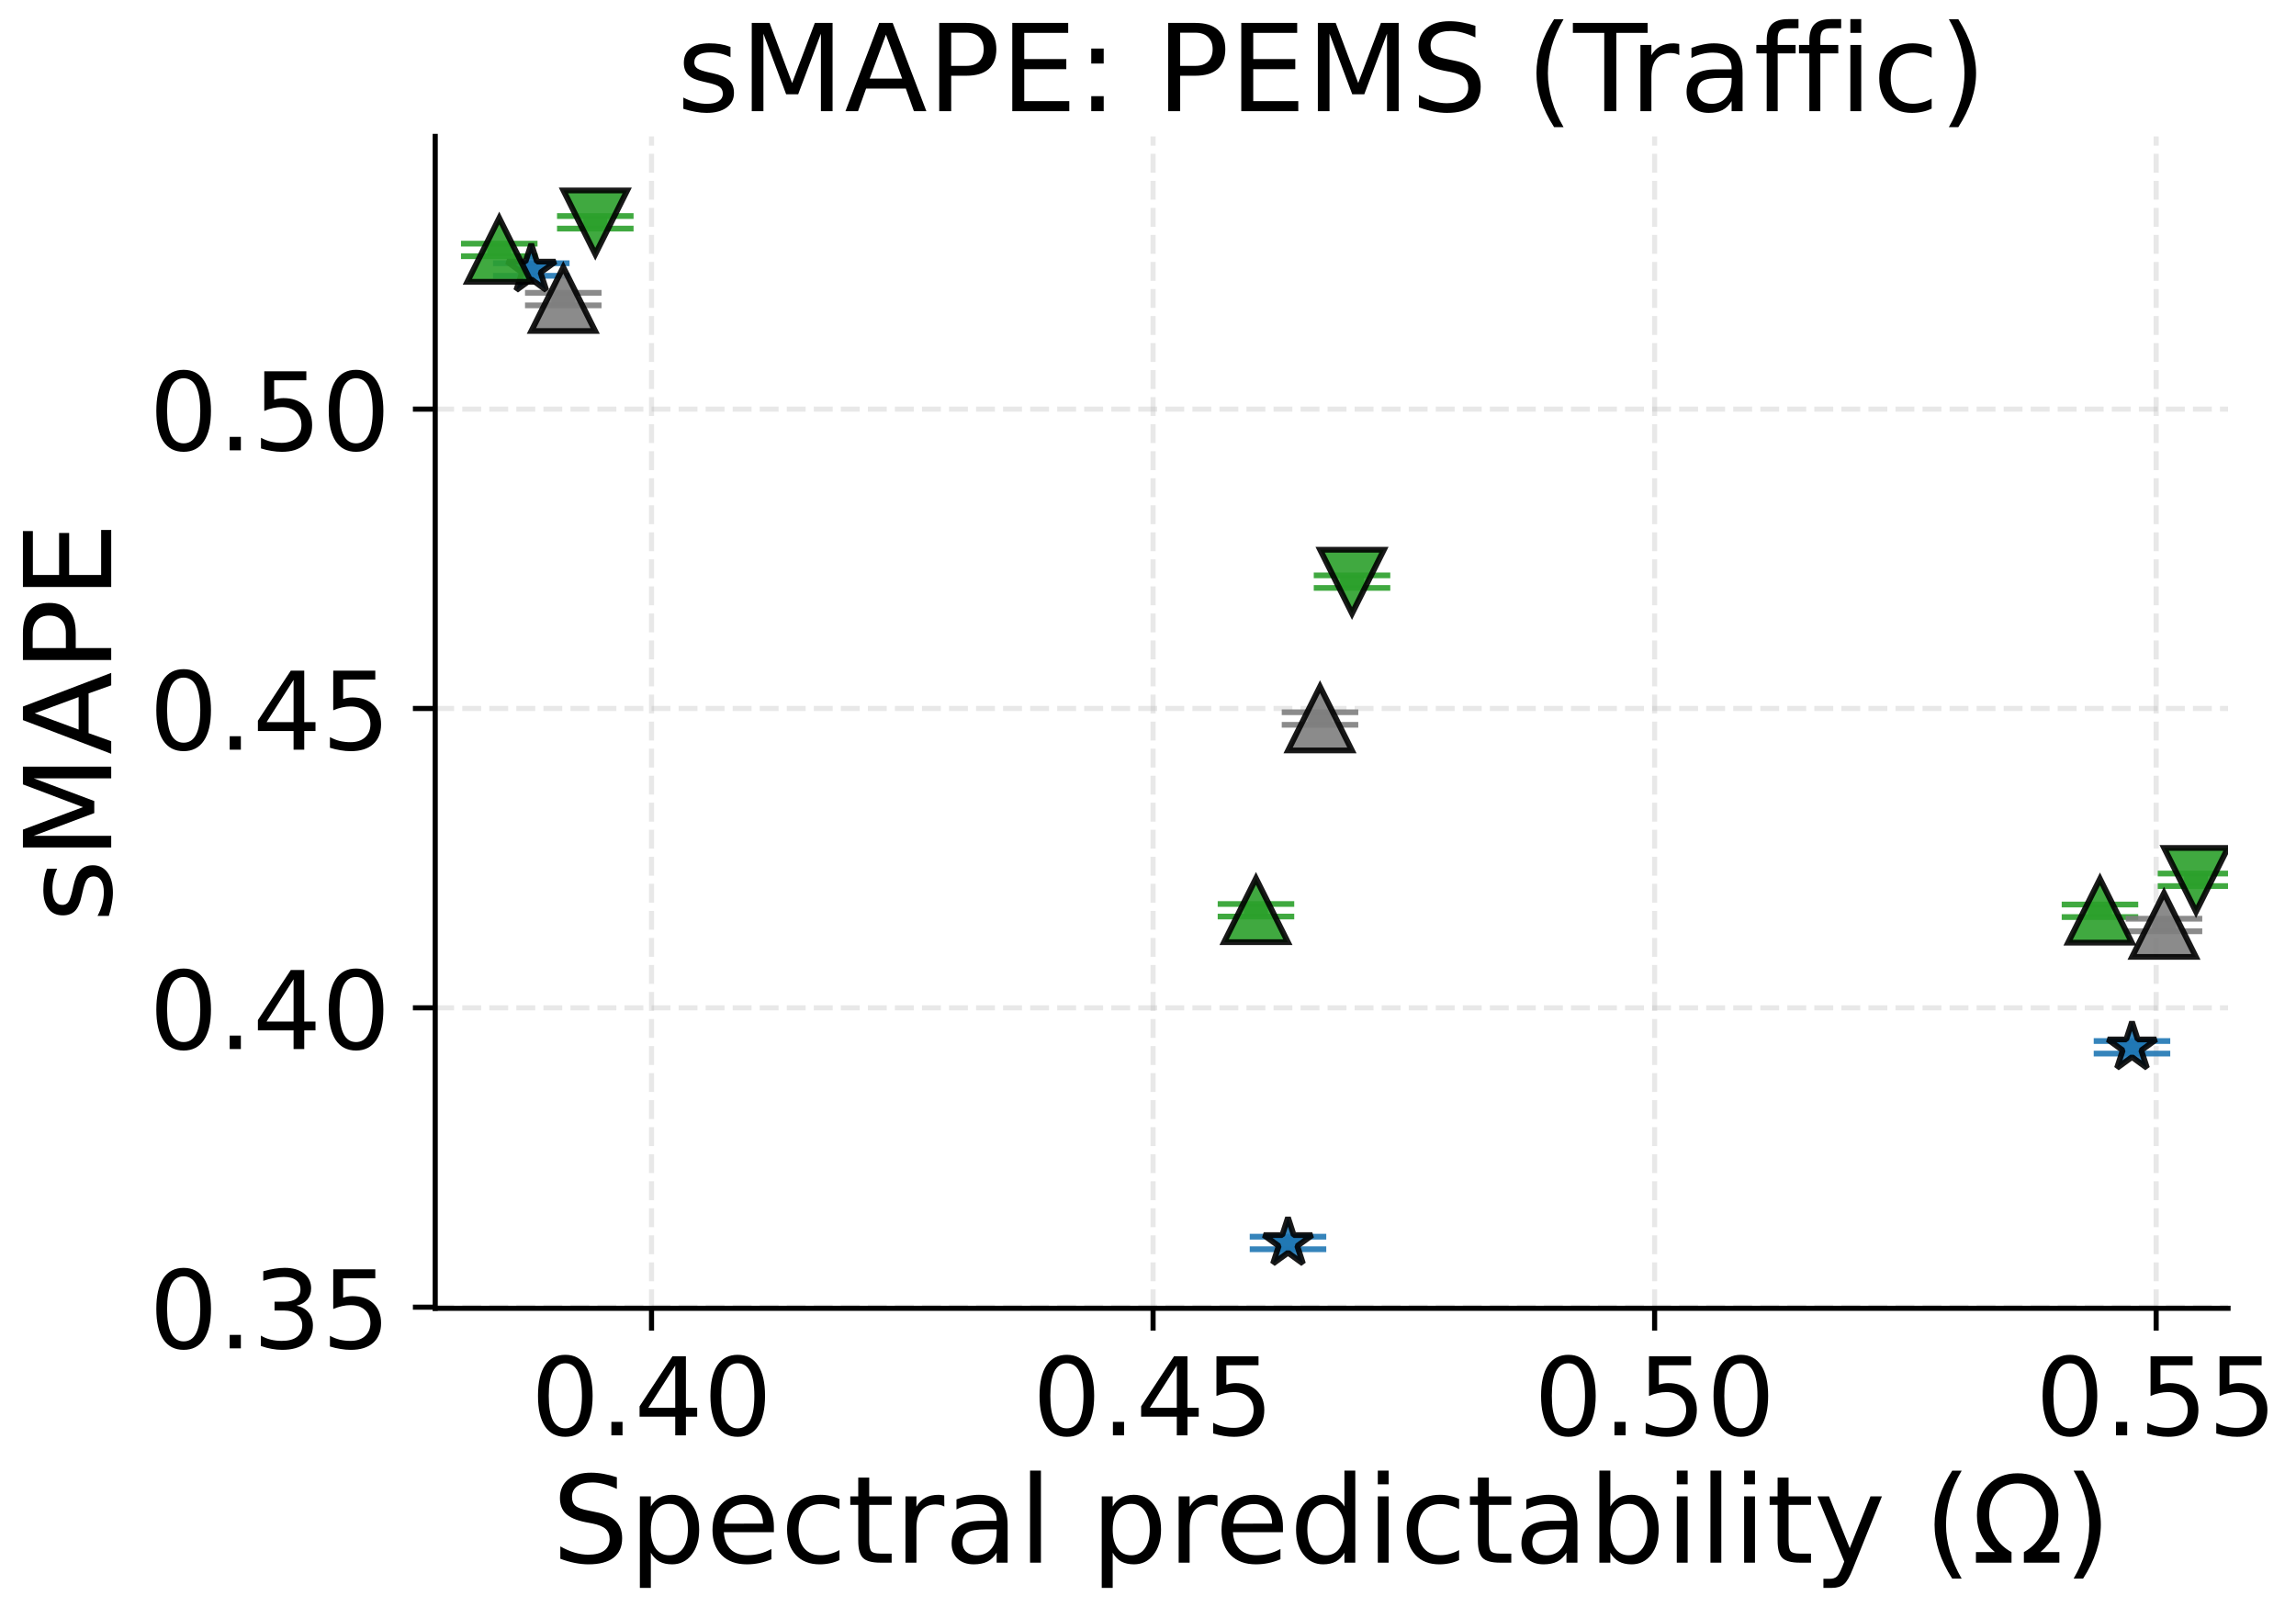
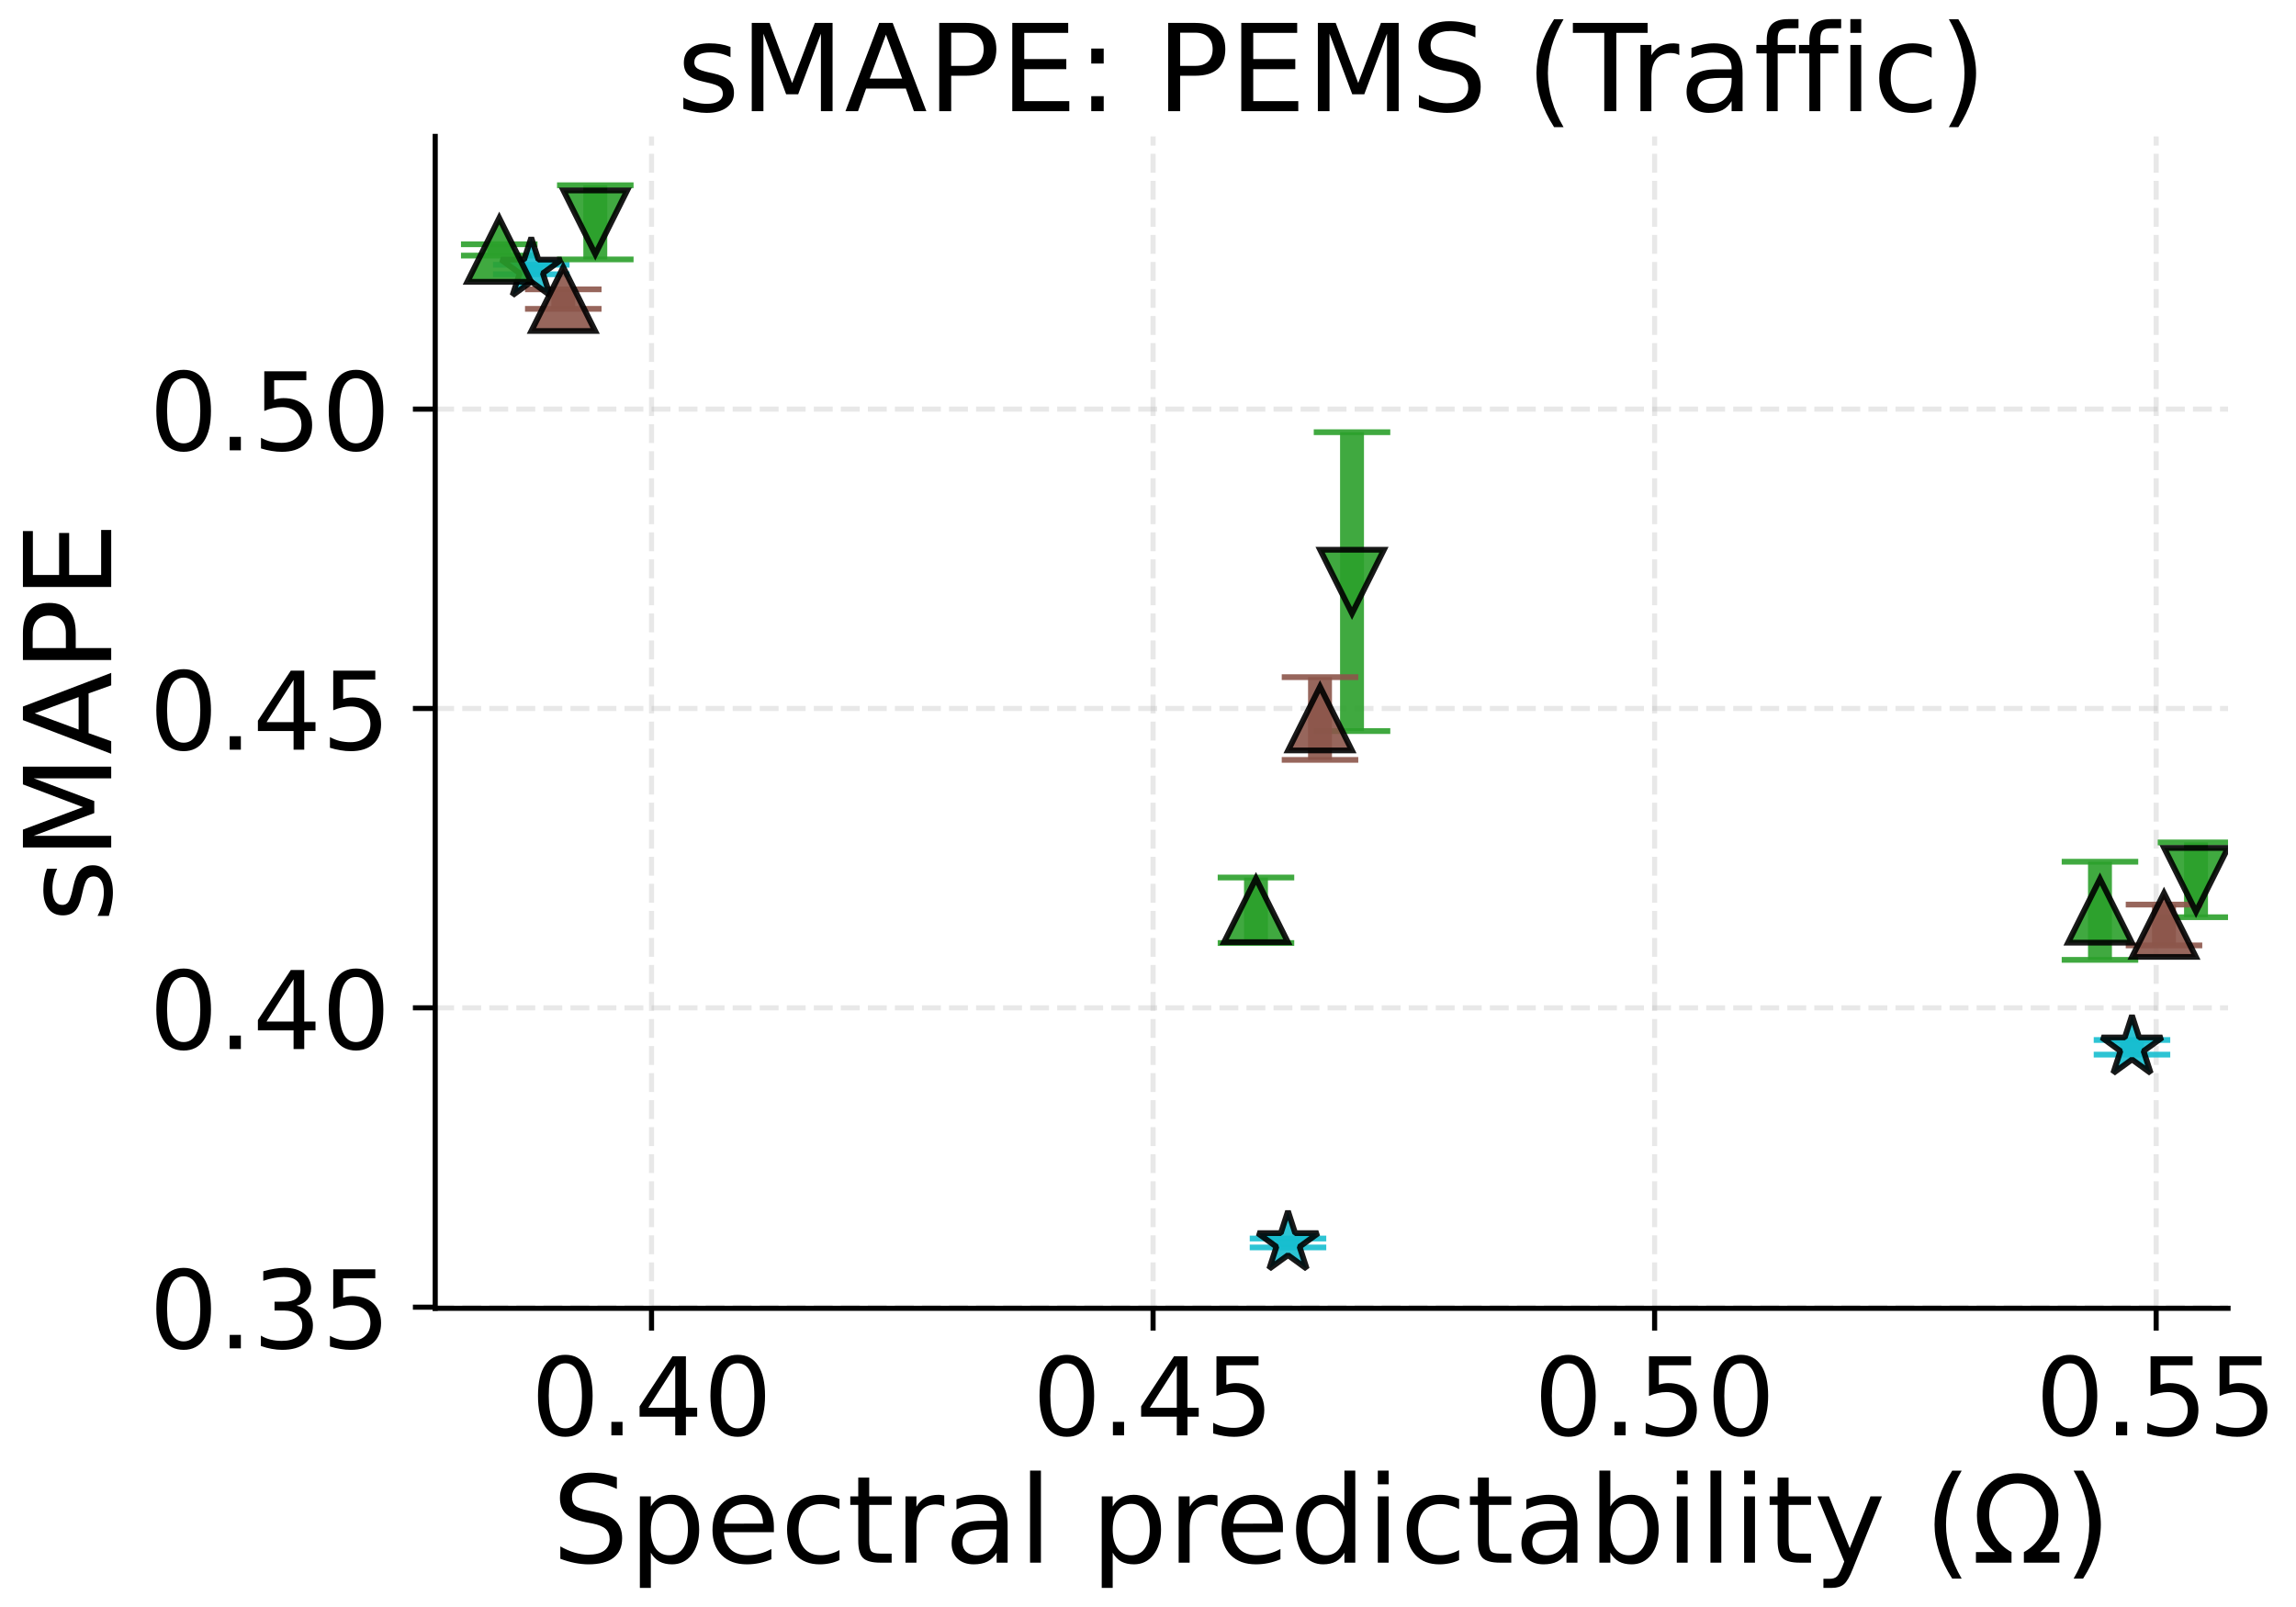
<svg xmlns="http://www.w3.org/2000/svg" xmlns:xlink="http://www.w3.org/1999/xlink" width="360pt" height="252pt" viewBox="0 0 360 252" version="1.1">
  <defs>
    <style type="text/css">*{stroke-linejoin: round; stroke-linecap: butt}</style>
  </defs>
  <g id="figure_1">
    <g id="patch_1">
      <path d="M 0 252  L 360 252  L 360 0  L 0 0  z " style="fill: #ffffff" />
    </g>
    <g id="axes_1">
      <g id="patch_2">
        <path d="M 68.24 205.159  L 349.343 205.159  L 349.343 21.389  L 68.24 21.389  z " style="fill: #ffffff" />
      </g>
      <g id="matplotlib.axis_1">
        <g id="xtick_1">
          <g id="line2d_1">
-             <path d="M 102.157 205.159  L 102.157 21.389  " clip-path="url(#pa796b1d4f2)" style="fill: none; stroke-dasharray: 2.96,1.28; stroke-dashoffset: 0; stroke: #b0b0b0; stroke-opacity: 0.3; stroke-width: 0.8" />
+             <path d="M 102.157 205.159  L 102.157 21.389  " clip-path="url(#pcc3e249b37)" style="fill: none; stroke-dasharray: 2.96,1.28; stroke-dashoffset: 0; stroke: #b0b0b0; stroke-opacity: 0.3; stroke-width: 0.8" />
          </g>
          <g id="line2d_2">
            <defs>
-               <path id="m2d73b5e1cd" d="M 0 0  L 0 3.5  " style="stroke: #000000; stroke-width: 0.8" />
+               <path id="ma556641c9a" d="M 0 0  L 0 3.5  " style="stroke: #000000; stroke-width: 0.8" />
            </defs>
            <g>
-               <use xlink:href="#m2d73b5e1cd" x="102.157" y="205.159" style="stroke: #000000; stroke-width: 0.8" />
+               <use xlink:href="#ma556641c9a" x="102.157" y="205.159" style="stroke: #000000; stroke-width: 0.8" />
            </g>
          </g>
          <g id="text_1">
            <text style="font: 17px 'DejaVu Sans', 'Bitstream Vera Sans', 'Computer Modern Sans Serif', 'Lucida Grande', 'Verdana', 'Geneva', 'Lucid', 'Arial', 'Helvetica', 'Avant Garde', sans-serif; text-anchor: middle" x="102.157" y="225.076" transform="rotate(-0 102.1569 225.0759)">0.40</text>
          </g>
        </g>
        <g id="xtick_2">
          <g id="line2d_3">
-             <path d="M 180.796 205.159  L 180.796 21.389  " clip-path="url(#pa796b1d4f2)" style="fill: none; stroke-dasharray: 2.96,1.28; stroke-dashoffset: 0; stroke: #b0b0b0; stroke-opacity: 0.3; stroke-width: 0.8" />
+             <path d="M 180.796 205.159  L 180.796 21.389  " clip-path="url(#pcc3e249b37)" style="fill: none; stroke-dasharray: 2.96,1.28; stroke-dashoffset: 0; stroke: #b0b0b0; stroke-opacity: 0.3; stroke-width: 0.8" />
          </g>
          <g id="line2d_4">
            <g>
-               <use xlink:href="#m2d73b5e1cd" x="180.796" y="205.159" style="stroke: #000000; stroke-width: 0.8" />
+               <use xlink:href="#ma556641c9a" x="180.796" y="205.159" style="stroke: #000000; stroke-width: 0.8" />
            </g>
          </g>
          <g id="text_2">
            <text style="font: 17px 'DejaVu Sans', 'Bitstream Vera Sans', 'Computer Modern Sans Serif', 'Lucida Grande', 'Verdana', 'Geneva', 'Lucid', 'Arial', 'Helvetica', 'Avant Garde', sans-serif; text-anchor: middle" x="180.796" y="225.076" transform="rotate(-0 180.796 225.0759)">0.45</text>
          </g>
        </g>
        <g id="xtick_3">
          <g id="line2d_5">
-             <path d="M 259.435 205.159  L 259.435 21.389  " clip-path="url(#pa796b1d4f2)" style="fill: none; stroke-dasharray: 2.96,1.28; stroke-dashoffset: 0; stroke: #b0b0b0; stroke-opacity: 0.3; stroke-width: 0.8" />
+             <path d="M 259.435 205.159  L 259.435 21.389  " clip-path="url(#pcc3e249b37)" style="fill: none; stroke-dasharray: 2.96,1.28; stroke-dashoffset: 0; stroke: #b0b0b0; stroke-opacity: 0.3; stroke-width: 0.8" />
          </g>
          <g id="line2d_6">
            <g>
-               <use xlink:href="#m2d73b5e1cd" x="259.435" y="205.159" style="stroke: #000000; stroke-width: 0.8" />
+               <use xlink:href="#ma556641c9a" x="259.435" y="205.159" style="stroke: #000000; stroke-width: 0.8" />
            </g>
          </g>
          <g id="text_3">
            <text style="font: 17px 'DejaVu Sans', 'Bitstream Vera Sans', 'Computer Modern Sans Serif', 'Lucida Grande', 'Verdana', 'Geneva', 'Lucid', 'Arial', 'Helvetica', 'Avant Garde', sans-serif; text-anchor: middle" x="259.435" y="225.076" transform="rotate(-0 259.435 225.0759)">0.50</text>
          </g>
        </g>
        <g id="xtick_4">
          <g id="line2d_7">
-             <path d="M 338.074 205.159  L 338.074 21.389  " clip-path="url(#pa796b1d4f2)" style="fill: none; stroke-dasharray: 2.96,1.28; stroke-dashoffset: 0; stroke: #b0b0b0; stroke-opacity: 0.3; stroke-width: 0.8" />
+             <path d="M 338.074 205.159  L 338.074 21.389  " clip-path="url(#pcc3e249b37)" style="fill: none; stroke-dasharray: 2.96,1.28; stroke-dashoffset: 0; stroke: #b0b0b0; stroke-opacity: 0.3; stroke-width: 0.8" />
          </g>
          <g id="line2d_8">
            <g>
-               <use xlink:href="#m2d73b5e1cd" x="338.074" y="205.159" style="stroke: #000000; stroke-width: 0.8" />
+               <use xlink:href="#ma556641c9a" x="338.074" y="205.159" style="stroke: #000000; stroke-width: 0.8" />
            </g>
          </g>
          <g id="text_4">
            <text style="font: 17px 'DejaVu Sans', 'Bitstream Vera Sans', 'Computer Modern Sans Serif', 'Lucida Grande', 'Verdana', 'Geneva', 'Lucid', 'Arial', 'Helvetica', 'Avant Garde', sans-serif; text-anchor: middle" x="338.074" y="225.076" transform="rotate(-0 338.074 225.0759)">0.55</text>
          </g>
        </g>
        <g id="text_5">
          <text style="font: 19px 'DejaVu Sans', 'Bitstream Vera Sans', 'Computer Modern Sans Serif', 'Lucida Grande', 'Verdana', 'Geneva', 'Lucid', 'Arial', 'Helvetica', 'Avant Garde', sans-serif; text-anchor: middle" x="208.791" y="245.048" transform="rotate(-0 208.7914 245.0484)">Spectral predictability (Ω)</text>
        </g>
      </g>
      <g id="matplotlib.axis_2">
        <g id="ytick_1">
          <g id="line2d_9">
-             <path d="M 68.24 204.984  L 349.343 204.984  " clip-path="url(#pa796b1d4f2)" style="fill: none; stroke-dasharray: 2.96,1.28; stroke-dashoffset: 0; stroke: #b0b0b0; stroke-opacity: 0.3; stroke-width: 0.8" />
+             <path d="M 68.24 204.984  L 349.343 204.984  " clip-path="url(#pcc3e249b37)" style="fill: none; stroke-dasharray: 2.96,1.28; stroke-dashoffset: 0; stroke: #b0b0b0; stroke-opacity: 0.3; stroke-width: 0.8" />
          </g>
          <g id="line2d_10">
            <defs>
-               <path id="mee8c2850a0" d="M 0 0  L -3.5 0  " style="stroke: #000000; stroke-width: 0.8" />
+               <path id="me4774f28ee" d="M 0 0  L -3.5 0  " style="stroke: #000000; stroke-width: 0.8" />
            </defs>
            <g>
-               <use xlink:href="#mee8c2850a0" x="68.24" y="204.984" style="stroke: #000000; stroke-width: 0.8" />
+               <use xlink:href="#me4774f28ee" x="68.24" y="204.984" style="stroke: #000000; stroke-width: 0.8" />
            </g>
          </g>
          <g id="text_6">
            <text style="font: 17px 'DejaVu Sans', 'Bitstream Vera Sans', 'Computer Modern Sans Serif', 'Lucida Grande', 'Verdana', 'Geneva', 'Lucid', 'Arial', 'Helvetica', 'Avant Garde', sans-serif; text-anchor: end" x="61.24" y="211.442" transform="rotate(-0 61.24024 211.4424)">0.35</text>
          </g>
        </g>
        <g id="ytick_2">
          <g id="line2d_11">
-             <path d="M 68.24 158.042  L 349.343 158.042  " clip-path="url(#pa796b1d4f2)" style="fill: none; stroke-dasharray: 2.96,1.28; stroke-dashoffset: 0; stroke: #b0b0b0; stroke-opacity: 0.3; stroke-width: 0.8" />
+             <path d="M 68.24 158.042  L 349.343 158.042  " clip-path="url(#pcc3e249b37)" style="fill: none; stroke-dasharray: 2.96,1.28; stroke-dashoffset: 0; stroke: #b0b0b0; stroke-opacity: 0.3; stroke-width: 0.8" />
          </g>
          <g id="line2d_12">
            <g>
-               <use xlink:href="#mee8c2850a0" x="68.24" y="158.042" style="stroke: #000000; stroke-width: 0.8" />
+               <use xlink:href="#me4774f28ee" x="68.24" y="158.042" style="stroke: #000000; stroke-width: 0.8" />
            </g>
          </g>
          <g id="text_7">
            <text style="font: 17px 'DejaVu Sans', 'Bitstream Vera Sans', 'Computer Modern Sans Serif', 'Lucida Grande', 'Verdana', 'Geneva', 'Lucid', 'Arial', 'Helvetica', 'Avant Garde', sans-serif; text-anchor: end" x="61.24" y="164.501" transform="rotate(-0 61.24024 164.5006)">0.40</text>
          </g>
        </g>
        <g id="ytick_3">
          <g id="line2d_13">
-             <path d="M 68.24 111.1  L 349.343 111.1  " clip-path="url(#pa796b1d4f2)" style="fill: none; stroke-dasharray: 2.96,1.28; stroke-dashoffset: 0; stroke: #b0b0b0; stroke-opacity: 0.3; stroke-width: 0.8" />
+             <path d="M 68.24 111.1  L 349.343 111.1  " clip-path="url(#pcc3e249b37)" style="fill: none; stroke-dasharray: 2.96,1.28; stroke-dashoffset: 0; stroke: #b0b0b0; stroke-opacity: 0.3; stroke-width: 0.8" />
          </g>
          <g id="line2d_14">
            <g>
-               <use xlink:href="#mee8c2850a0" x="68.24" y="111.1" style="stroke: #000000; stroke-width: 0.8" />
+               <use xlink:href="#me4774f28ee" x="68.24" y="111.1" style="stroke: #000000; stroke-width: 0.8" />
            </g>
          </g>
          <g id="text_8">
            <text style="font: 17px 'DejaVu Sans', 'Bitstream Vera Sans', 'Computer Modern Sans Serif', 'Lucida Grande', 'Verdana', 'Geneva', 'Lucid', 'Arial', 'Helvetica', 'Avant Garde', sans-serif; text-anchor: end" x="61.24" y="117.559" transform="rotate(-0 61.24024 117.5589)">0.45</text>
          </g>
        </g>
        <g id="ytick_4">
          <g id="line2d_15">
-             <path d="M 68.24 64.158  L 349.343 64.158  " clip-path="url(#pa796b1d4f2)" style="fill: none; stroke-dasharray: 2.96,1.28; stroke-dashoffset: 0; stroke: #b0b0b0; stroke-opacity: 0.3; stroke-width: 0.8" />
+             <path d="M 68.24 64.158  L 349.343 64.158  " clip-path="url(#pcc3e249b37)" style="fill: none; stroke-dasharray: 2.96,1.28; stroke-dashoffset: 0; stroke: #b0b0b0; stroke-opacity: 0.3; stroke-width: 0.8" />
          </g>
          <g id="line2d_16">
            <g>
-               <use xlink:href="#mee8c2850a0" x="68.24" y="64.158" style="stroke: #000000; stroke-width: 0.8" />
+               <use xlink:href="#me4774f28ee" x="68.24" y="64.158" style="stroke: #000000; stroke-width: 0.8" />
            </g>
          </g>
          <g id="text_9">
            <text style="font: 17px 'DejaVu Sans', 'Bitstream Vera Sans', 'Computer Modern Sans Serif', 'Lucida Grande', 'Verdana', 'Geneva', 'Lucid', 'Arial', 'Helvetica', 'Avant Garde', sans-serif; text-anchor: end" x="61.24" y="70.617" transform="rotate(-0 61.24024 70.61711)">0.50</text>
          </g>
        </g>
        <g id="text_10">
          <text style="font: 19px 'DejaVu Sans', 'Bitstream Vera Sans', 'Computer Modern Sans Serif', 'Lucida Grande', 'Verdana', 'Geneva', 'Lucid', 'Arial', 'Helvetica', 'Avant Garde', sans-serif; text-anchor: middle" x="17.437" y="113.274" transform="rotate(-90 17.43727 113.2736)">sMAPE</text>
        </g>
      </g>
      <g id="patch_3">
        <path d="M 68.24 205.159  L 68.24 21.389  " style="fill: none; stroke: #000000; stroke-width: 0.8; stroke-linejoin: miter; stroke-linecap: square" />
      </g>
      <g id="patch_4">
        <path d="M 68.24 205.159  L 349.343 205.159  " style="fill: none; stroke: #000000; stroke-width: 0.8; stroke-linejoin: miter; stroke-linecap: square" />
      </g>
      <g id="LineCollection_1">
-         <path d="M 83.299 43.246  L 83.299 41.277  " clip-path="url(#pa796b1d4f2)" style="fill: none; stroke: #1f77b4; stroke-opacity: 0.9; stroke-width: 3.75" />
+         <path d="M 83.299 43.005  L 83.299 41.518  " clip-path="url(#pcc3e249b37)" style="fill: none; stroke: #17becf; stroke-opacity: 0.9; stroke-width: 3.75" />
      </g>
      <g id="line2d_17">
        <defs>
-           <path id="m7876748b8e" d="M 6 0  L -6 -0  " style="stroke: #1f77b4; stroke-opacity: 0.9; stroke-width: 0.9" />
-         </defs>
-         <g clip-path="url(#pa796b1d4f2)">
-           <use xlink:href="#m7876748b8e" x="83.299" y="43.246" style="fill: #1f77b4; fill-opacity: 0.9; stroke: #1f77b4; stroke-opacity: 0.9; stroke-width: 0.9" />
+           <path id="mc6fc95b010" d="M 6 0  L -6 -0  " style="stroke: #17becf; stroke-opacity: 0.9; stroke-width: 0.9" />
+         </defs>
+         <g clip-path="url(#pcc3e249b37)">
+           <use xlink:href="#mc6fc95b010" x="83.299" y="43.005" style="fill: #17becf; fill-opacity: 0.9; stroke: #17becf; stroke-opacity: 0.9; stroke-width: 0.9" />
        </g>
      </g>
      <g id="line2d_18">
-         <g clip-path="url(#pa796b1d4f2)">
-           <use xlink:href="#m7876748b8e" x="83.299" y="41.277" style="fill: #1f77b4; fill-opacity: 0.9; stroke: #1f77b4; stroke-opacity: 0.9; stroke-width: 0.9" />
+         <g clip-path="url(#pcc3e249b37)">
+           <use xlink:href="#mc6fc95b010" x="83.299" y="41.518" style="fill: #17becf; fill-opacity: 0.9; stroke: #17becf; stroke-opacity: 0.9; stroke-width: 0.9" />
        </g>
      </g>
      <g id="LineCollection_2">
-         <path d="M 201.95 195.901  L 201.95 193.932  " clip-path="url(#pa796b1d4f2)" style="fill: none; stroke: #1f77b4; stroke-opacity: 0.9; stroke-width: 3.75" />
+         <path d="M 201.95 195.614  L 201.95 194.218  " clip-path="url(#pcc3e249b37)" style="fill: none; stroke: #17becf; stroke-opacity: 0.9; stroke-width: 3.75" />
      </g>
      <g id="line2d_19">
-         <g clip-path="url(#pa796b1d4f2)">
-           <use xlink:href="#m7876748b8e" x="201.95" y="195.901" style="fill: #1f77b4; fill-opacity: 0.9; stroke: #1f77b4; stroke-opacity: 0.9; stroke-width: 0.9" />
+         <g clip-path="url(#pcc3e249b37)">
+           <use xlink:href="#mc6fc95b010" x="201.95" y="195.614" style="fill: #17becf; fill-opacity: 0.9; stroke: #17becf; stroke-opacity: 0.9; stroke-width: 0.9" />
        </g>
      </g>
      <g id="line2d_20">
-         <g clip-path="url(#pa796b1d4f2)">
-           <use xlink:href="#m7876748b8e" x="201.95" y="193.932" style="fill: #1f77b4; fill-opacity: 0.9; stroke: #1f77b4; stroke-opacity: 0.9; stroke-width: 0.9" />
+         <g clip-path="url(#pcc3e249b37)">
+           <use xlink:href="#mc6fc95b010" x="201.95" y="194.218" style="fill: #17becf; fill-opacity: 0.9; stroke: #17becf; stroke-opacity: 0.9; stroke-width: 0.9" />
        </g>
      </g>
      <g id="LineCollection_3">
-         <path d="M 334.284 165.216  L 334.284 163.248  " clip-path="url(#pa796b1d4f2)" style="fill: none; stroke: #1f77b4; stroke-opacity: 0.9; stroke-width: 3.75" />
+         <path d="M 334.284 165.38  L 334.284 163.084  " clip-path="url(#pcc3e249b37)" style="fill: none; stroke: #17becf; stroke-opacity: 0.9; stroke-width: 3.75" />
      </g>
      <g id="line2d_21">
-         <g clip-path="url(#pa796b1d4f2)">
-           <use xlink:href="#m7876748b8e" x="334.284" y="165.216" style="fill: #1f77b4; fill-opacity: 0.9; stroke: #1f77b4; stroke-opacity: 0.9; stroke-width: 0.9" />
+         <g clip-path="url(#pcc3e249b37)">
+           <use xlink:href="#mc6fc95b010" x="334.284" y="165.38" style="fill: #17becf; fill-opacity: 0.9; stroke: #17becf; stroke-opacity: 0.9; stroke-width: 0.9" />
        </g>
      </g>
      <g id="line2d_22">
-         <g clip-path="url(#pa796b1d4f2)">
-           <use xlink:href="#m7876748b8e" x="334.284" y="163.248" style="fill: #1f77b4; fill-opacity: 0.9; stroke: #1f77b4; stroke-opacity: 0.9; stroke-width: 0.9" />
+         <g clip-path="url(#pcc3e249b37)">
+           <use xlink:href="#mc6fc95b010" x="334.284" y="163.084" style="fill: #17becf; fill-opacity: 0.9; stroke: #17becf; stroke-opacity: 0.9; stroke-width: 0.9" />
        </g>
      </g>
      <g id="LineCollection_4">
-         <path d="M 93.339 35.848  L 93.339 33.879  " clip-path="url(#pa796b1d4f2)" style="fill: none; stroke: #2ca02c; stroke-opacity: 0.9; stroke-width: 3.75" />
+         <path d="M 93.339 40.679  L 93.339 29.048  " clip-path="url(#pcc3e249b37)" style="fill: none; stroke: #2ca02c; stroke-opacity: 0.9; stroke-width: 3.75" />
      </g>
      <g id="line2d_23">
        <defs>
-           <path id="m441b04a851" d="M 6 0  L -6 -0  " style="stroke: #2ca02c; stroke-opacity: 0.9; stroke-width: 0.9" />
-         </defs>
-         <g clip-path="url(#pa796b1d4f2)">
-           <use xlink:href="#m441b04a851" x="93.339" y="35.848" style="fill: #2ca02c; fill-opacity: 0.9; stroke: #2ca02c; stroke-opacity: 0.9; stroke-width: 0.9" />
+           <path id="m39266d9ec4" d="M 6 0  L -6 -0  " style="stroke: #2ca02c; stroke-opacity: 0.9; stroke-width: 0.9" />
+         </defs>
+         <g clip-path="url(#pcc3e249b37)">
+           <use xlink:href="#m39266d9ec4" x="93.339" y="40.679" style="fill: #2ca02c; fill-opacity: 0.9; stroke: #2ca02c; stroke-opacity: 0.9; stroke-width: 0.9" />
        </g>
      </g>
      <g id="line2d_24">
-         <g clip-path="url(#pa796b1d4f2)">
-           <use xlink:href="#m441b04a851" x="93.339" y="33.879" style="fill: #2ca02c; fill-opacity: 0.9; stroke: #2ca02c; stroke-opacity: 0.9; stroke-width: 0.9" />
+         <g clip-path="url(#pcc3e249b37)">
+           <use xlink:href="#m39266d9ec4" x="93.339" y="29.048" style="fill: #2ca02c; fill-opacity: 0.9; stroke: #2ca02c; stroke-opacity: 0.9; stroke-width: 0.9" />
        </g>
      </g>
      <g id="LineCollection_5">
-         <path d="M 211.989 92.194  L 211.989 90.225  " clip-path="url(#pa796b1d4f2)" style="fill: none; stroke: #2ca02c; stroke-opacity: 0.9; stroke-width: 3.75" />
+         <path d="M 211.989 114.641  L 211.989 67.778  " clip-path="url(#pcc3e249b37)" style="fill: none; stroke: #2ca02c; stroke-opacity: 0.9; stroke-width: 3.75" />
      </g>
      <g id="line2d_25">
-         <g clip-path="url(#pa796b1d4f2)">
-           <use xlink:href="#m441b04a851" x="211.989" y="92.194" style="fill: #2ca02c; fill-opacity: 0.9; stroke: #2ca02c; stroke-opacity: 0.9; stroke-width: 0.9" />
+         <g clip-path="url(#pcc3e249b37)">
+           <use xlink:href="#m39266d9ec4" x="211.989" y="114.641" style="fill: #2ca02c; fill-opacity: 0.9; stroke: #2ca02c; stroke-opacity: 0.9; stroke-width: 0.9" />
        </g>
      </g>
      <g id="line2d_26">
-         <g clip-path="url(#pa796b1d4f2)">
-           <use xlink:href="#m441b04a851" x="211.989" y="90.225" style="fill: #2ca02c; fill-opacity: 0.9; stroke: #2ca02c; stroke-opacity: 0.9; stroke-width: 0.9" />
+         <g clip-path="url(#pcc3e249b37)">
+           <use xlink:href="#m39266d9ec4" x="211.989" y="67.778" style="fill: #2ca02c; fill-opacity: 0.9; stroke: #2ca02c; stroke-opacity: 0.9; stroke-width: 0.9" />
        </g>
      </g>
      <g id="LineCollection_6">
-         <path d="M 344.323 138.954  L 344.323 136.985  " clip-path="url(#pa796b1d4f2)" style="fill: none; stroke: #2ca02c; stroke-opacity: 0.9; stroke-width: 3.75" />
+         <path d="M 344.323 143.832  L 344.323 132.107  " clip-path="url(#pcc3e249b37)" style="fill: none; stroke: #2ca02c; stroke-opacity: 0.9; stroke-width: 3.75" />
      </g>
      <g id="line2d_27">
-         <g clip-path="url(#pa796b1d4f2)">
-           <use xlink:href="#m441b04a851" x="344.323" y="138.954" style="fill: #2ca02c; fill-opacity: 0.9; stroke: #2ca02c; stroke-opacity: 0.9; stroke-width: 0.9" />
+         <g clip-path="url(#pcc3e249b37)">
+           <use xlink:href="#m39266d9ec4" x="344.323" y="143.832" style="fill: #2ca02c; fill-opacity: 0.9; stroke: #2ca02c; stroke-opacity: 0.9; stroke-width: 0.9" />
        </g>
      </g>
      <g id="line2d_28">
-         <g clip-path="url(#pa796b1d4f2)">
-           <use xlink:href="#m441b04a851" x="344.323" y="136.985" style="fill: #2ca02c; fill-opacity: 0.9; stroke: #2ca02c; stroke-opacity: 0.9; stroke-width: 0.9" />
+         <g clip-path="url(#pcc3e249b37)">
+           <use xlink:href="#m39266d9ec4" x="344.323" y="132.107" style="fill: #2ca02c; fill-opacity: 0.9; stroke: #2ca02c; stroke-opacity: 0.9; stroke-width: 0.9" />
        </g>
      </g>
      <g id="LineCollection_7">
-         <path d="M 78.28 40.176  L 78.28 38.207  " clip-path="url(#pa796b1d4f2)" style="fill: none; stroke: #2ca02c; stroke-opacity: 0.9; stroke-width: 3.75" />
+         <path d="M 78.28 40.077  L 78.28 38.306  " clip-path="url(#pcc3e249b37)" style="fill: none; stroke: #2ca02c; stroke-opacity: 0.9; stroke-width: 3.75" />
      </g>
      <g id="line2d_29">
-         <g clip-path="url(#pa796b1d4f2)">
-           <use xlink:href="#m441b04a851" x="78.28" y="40.176" style="fill: #2ca02c; fill-opacity: 0.9; stroke: #2ca02c; stroke-opacity: 0.9; stroke-width: 0.9" />
+         <g clip-path="url(#pcc3e249b37)">
+           <use xlink:href="#m39266d9ec4" x="78.28" y="40.077" style="fill: #2ca02c; fill-opacity: 0.9; stroke: #2ca02c; stroke-opacity: 0.9; stroke-width: 0.9" />
        </g>
      </g>
      <g id="line2d_30">
-         <g clip-path="url(#pa796b1d4f2)">
-           <use xlink:href="#m441b04a851" x="78.28" y="38.207" style="fill: #2ca02c; fill-opacity: 0.9; stroke: #2ca02c; stroke-opacity: 0.9; stroke-width: 0.9" />
+         <g clip-path="url(#pcc3e249b37)">
+           <use xlink:href="#m39266d9ec4" x="78.28" y="38.306" style="fill: #2ca02c; fill-opacity: 0.9; stroke: #2ca02c; stroke-opacity: 0.9; stroke-width: 0.9" />
        </g>
      </g>
      <g id="LineCollection_8">
-         <path d="M 196.93 143.727  L 196.93 141.758  " clip-path="url(#pa796b1d4f2)" style="fill: none; stroke: #2ca02c; stroke-opacity: 0.9; stroke-width: 3.75" />
+         <path d="M 196.93 147.876  L 196.93 137.608  " clip-path="url(#pcc3e249b37)" style="fill: none; stroke: #2ca02c; stroke-opacity: 0.9; stroke-width: 3.75" />
      </g>
      <g id="line2d_31">
-         <g clip-path="url(#pa796b1d4f2)">
-           <use xlink:href="#m441b04a851" x="196.93" y="143.727" style="fill: #2ca02c; fill-opacity: 0.9; stroke: #2ca02c; stroke-opacity: 0.9; stroke-width: 0.9" />
+         <g clip-path="url(#pcc3e249b37)">
+           <use xlink:href="#m39266d9ec4" x="196.93" y="147.876" style="fill: #2ca02c; fill-opacity: 0.9; stroke: #2ca02c; stroke-opacity: 0.9; stroke-width: 0.9" />
        </g>
      </g>
      <g id="line2d_32">
-         <g clip-path="url(#pa796b1d4f2)">
-           <use xlink:href="#m441b04a851" x="196.93" y="141.758" style="fill: #2ca02c; fill-opacity: 0.9; stroke: #2ca02c; stroke-opacity: 0.9; stroke-width: 0.9" />
+         <g clip-path="url(#pcc3e249b37)">
+           <use xlink:href="#m39266d9ec4" x="196.93" y="137.608" style="fill: #2ca02c; fill-opacity: 0.9; stroke: #2ca02c; stroke-opacity: 0.9; stroke-width: 0.9" />
        </g>
      </g>
      <g id="LineCollection_9">
-         <path d="M 329.264 143.808  L 329.264 141.839  " clip-path="url(#pa796b1d4f2)" style="fill: none; stroke: #2ca02c; stroke-opacity: 0.9; stroke-width: 3.75" />
+         <path d="M 329.264 150.515  L 329.264 135.132  " clip-path="url(#pcc3e249b37)" style="fill: none; stroke: #2ca02c; stroke-opacity: 0.9; stroke-width: 3.75" />
      </g>
      <g id="line2d_33">
-         <g clip-path="url(#pa796b1d4f2)">
-           <use xlink:href="#m441b04a851" x="329.264" y="143.808" style="fill: #2ca02c; fill-opacity: 0.9; stroke: #2ca02c; stroke-opacity: 0.9; stroke-width: 0.9" />
+         <g clip-path="url(#pcc3e249b37)">
+           <use xlink:href="#m39266d9ec4" x="329.264" y="150.515" style="fill: #2ca02c; fill-opacity: 0.9; stroke: #2ca02c; stroke-opacity: 0.9; stroke-width: 0.9" />
        </g>
      </g>
      <g id="line2d_34">
-         <g clip-path="url(#pa796b1d4f2)">
-           <use xlink:href="#m441b04a851" x="329.264" y="141.839" style="fill: #2ca02c; fill-opacity: 0.9; stroke: #2ca02c; stroke-opacity: 0.9; stroke-width: 0.9" />
+         <g clip-path="url(#pcc3e249b37)">
+           <use xlink:href="#m39266d9ec4" x="329.264" y="135.132" style="fill: #2ca02c; fill-opacity: 0.9; stroke: #2ca02c; stroke-opacity: 0.9; stroke-width: 0.9" />
        </g>
      </g>
      <g id="LineCollection_10">
-         <path d="M 88.319 47.887  L 88.319 45.918  " clip-path="url(#pa796b1d4f2)" style="fill: none; stroke: #7f7f7f; stroke-opacity: 0.9; stroke-width: 3.75" />
+         <path d="M 88.319 48.432  L 88.319 45.374  " clip-path="url(#pcc3e249b37)" style="fill: none; stroke: #8c564b; stroke-opacity: 0.9; stroke-width: 3.75" />
      </g>
      <g id="line2d_35">
        <defs>
-           <path id="mff28e3e09d" d="M 6 0  L -6 -0  " style="stroke: #7f7f7f; stroke-opacity: 0.9; stroke-width: 0.9" />
-         </defs>
-         <g clip-path="url(#pa796b1d4f2)">
-           <use xlink:href="#mff28e3e09d" x="88.319" y="47.887" style="fill: #7f7f7f; fill-opacity: 0.9; stroke: #7f7f7f; stroke-opacity: 0.9; stroke-width: 0.9" />
+           <path id="mcf22f37419" d="M 6 0  L -6 -0  " style="stroke: #8c564b; stroke-opacity: 0.9; stroke-width: 0.9" />
+         </defs>
+         <g clip-path="url(#pcc3e249b37)">
+           <use xlink:href="#mcf22f37419" x="88.319" y="48.432" style="fill: #8c564b; fill-opacity: 0.9; stroke: #8c564b; stroke-opacity: 0.9; stroke-width: 0.9" />
        </g>
      </g>
      <g id="line2d_36">
-         <g clip-path="url(#pa796b1d4f2)">
-           <use xlink:href="#mff28e3e09d" x="88.319" y="45.918" style="fill: #7f7f7f; fill-opacity: 0.9; stroke: #7f7f7f; stroke-opacity: 0.9; stroke-width: 0.9" />
+         <g clip-path="url(#pcc3e249b37)">
+           <use xlink:href="#mcf22f37419" x="88.319" y="45.374" style="fill: #8c564b; fill-opacity: 0.9; stroke: #8c564b; stroke-opacity: 0.9; stroke-width: 0.9" />
        </g>
      </g>
      <g id="LineCollection_11">
-         <path d="M 206.97 113.659  L 206.97 111.69  " clip-path="url(#pa796b1d4f2)" style="fill: none; stroke: #7f7f7f; stroke-opacity: 0.9; stroke-width: 3.75" />
+         <path d="M 206.97 119.159  L 206.97 106.189  " clip-path="url(#pcc3e249b37)" style="fill: none; stroke: #8c564b; stroke-opacity: 0.9; stroke-width: 3.75" />
      </g>
      <g id="line2d_37">
-         <g clip-path="url(#pa796b1d4f2)">
-           <use xlink:href="#mff28e3e09d" x="206.97" y="113.659" style="fill: #7f7f7f; fill-opacity: 0.9; stroke: #7f7f7f; stroke-opacity: 0.9; stroke-width: 0.9" />
+         <g clip-path="url(#pcc3e249b37)">
+           <use xlink:href="#mcf22f37419" x="206.97" y="119.159" style="fill: #8c564b; fill-opacity: 0.9; stroke: #8c564b; stroke-opacity: 0.9; stroke-width: 0.9" />
        </g>
      </g>
      <g id="line2d_38">
-         <g clip-path="url(#pa796b1d4f2)">
-           <use xlink:href="#mff28e3e09d" x="206.97" y="111.69" style="fill: #7f7f7f; fill-opacity: 0.9; stroke: #7f7f7f; stroke-opacity: 0.9; stroke-width: 0.9" />
+         <g clip-path="url(#pcc3e249b37)">
+           <use xlink:href="#mcf22f37419" x="206.97" y="106.189" style="fill: #8c564b; fill-opacity: 0.9; stroke: #8c564b; stroke-opacity: 0.9; stroke-width: 0.9" />
        </g>
      </g>
      <g id="LineCollection_12">
-         <path d="M 339.303 146.037  L 339.303 144.068  " clip-path="url(#pa796b1d4f2)" style="fill: none; stroke: #7f7f7f; stroke-opacity: 0.9; stroke-width: 3.75" />
+         <path d="M 339.303 148.253  L 339.303 141.852  " clip-path="url(#pcc3e249b37)" style="fill: none; stroke: #8c564b; stroke-opacity: 0.9; stroke-width: 3.75" />
      </g>
      <g id="line2d_39">
-         <g clip-path="url(#pa796b1d4f2)">
-           <use xlink:href="#mff28e3e09d" x="339.303" y="146.037" style="fill: #7f7f7f; fill-opacity: 0.9; stroke: #7f7f7f; stroke-opacity: 0.9; stroke-width: 0.9" />
+         <g clip-path="url(#pcc3e249b37)">
+           <use xlink:href="#mcf22f37419" x="339.303" y="148.253" style="fill: #8c564b; fill-opacity: 0.9; stroke: #8c564b; stroke-opacity: 0.9; stroke-width: 0.9" />
        </g>
      </g>
      <g id="line2d_40">
-         <g clip-path="url(#pa796b1d4f2)">
-           <use xlink:href="#mff28e3e09d" x="339.303" y="144.068" style="fill: #7f7f7f; fill-opacity: 0.9; stroke: #7f7f7f; stroke-opacity: 0.9; stroke-width: 0.9" />
+         <g clip-path="url(#pcc3e249b37)">
+           <use xlink:href="#mcf22f37419" x="339.303" y="141.852" style="fill: #8c564b; fill-opacity: 0.9; stroke: #8c564b; stroke-opacity: 0.9; stroke-width: 0.9" />
        </g>
      </g>
      <g id="text_11">
        <text style="font: 19px 'DejaVu Sans', 'Bitstream Vera Sans', 'Computer Modern Sans Serif', 'Lucida Grande', 'Verdana', 'Geneva', 'Lucid', 'Arial', 'Helvetica', 'Avant Garde', sans-serif; text-anchor: middle" x="208.791" y="17.437" transform="rotate(-0 208.7914 17.43727)">sMAPE: PEMS (Traffic)</text>
      </g>
      <g id="line2d_41">
        <defs>
-           <path id="m7c10bd8b98" d="M 0 -4  L -0.898 -1.236  L -3.804 -1.236  L -1.453 0.472  L -2.351 3.236  L -0 1.528  L 2.351 3.236  L 1.453 0.472  L 3.804 -1.236  L 0.898 -1.236  z " style="stroke: #000000; stroke-opacity: 0.9; stroke-width: 0.9; stroke-linejoin: bevel" />
-         </defs>
-         <g clip-path="url(#pa796b1d4f2)">
-           <use xlink:href="#m7c10bd8b98" x="83.299" y="42.262" style="fill: #1f77b4; fill-opacity: 0.9; stroke: #000000; stroke-opacity: 0.9; stroke-width: 0.9; stroke-linejoin: bevel" />
+           <path id="m17a5aec00f" d="M 0 -5  L -1.123 -1.545  L -4.755 -1.545  L -1.816 0.59  L -2.939 4.045  L -0 1.91  L 2.939 4.045  L 1.816 0.59  L 4.755 -1.545  L 1.123 -1.545  z " style="stroke: #000000; stroke-opacity: 0.9; stroke-width: 0.9; stroke-linejoin: bevel" />
+         </defs>
+         <g clip-path="url(#pcc3e249b37)">
+           <use xlink:href="#m17a5aec00f" x="83.299" y="42.262" style="fill: #17becf; fill-opacity: 0.9; stroke: #000000; stroke-opacity: 0.9; stroke-width: 0.9; stroke-linejoin: bevel" />
        </g>
      </g>
      <g id="line2d_42">
-         <g clip-path="url(#pa796b1d4f2)">
-           <use xlink:href="#m7c10bd8b98" x="201.95" y="194.916" style="fill: #1f77b4; fill-opacity: 0.9; stroke: #000000; stroke-opacity: 0.9; stroke-width: 0.9; stroke-linejoin: bevel" />
+         <g clip-path="url(#pcc3e249b37)">
+           <use xlink:href="#m17a5aec00f" x="201.95" y="194.916" style="fill: #17becf; fill-opacity: 0.9; stroke: #000000; stroke-opacity: 0.9; stroke-width: 0.9; stroke-linejoin: bevel" />
        </g>
      </g>
      <g id="line2d_43">
-         <g clip-path="url(#pa796b1d4f2)">
-           <use xlink:href="#m7c10bd8b98" x="334.284" y="164.232" style="fill: #1f77b4; fill-opacity: 0.9; stroke: #000000; stroke-opacity: 0.9; stroke-width: 0.9; stroke-linejoin: bevel" />
+         <g clip-path="url(#pcc3e249b37)">
+           <use xlink:href="#m17a5aec00f" x="334.284" y="164.232" style="fill: #17becf; fill-opacity: 0.9; stroke: #000000; stroke-opacity: 0.9; stroke-width: 0.9; stroke-linejoin: bevel" />
        </g>
      </g>
      <g id="line2d_44">
        <defs>
-           <path id="m91db1e7a45" d="M -0 5  L 5 -5  L -5 -5  z " style="stroke: #000000; stroke-opacity: 0.9; stroke-width: 0.9; stroke-linejoin: miter" />
-         </defs>
-         <g clip-path="url(#pa796b1d4f2)">
-           <use xlink:href="#m91db1e7a45" x="93.339" y="34.864" style="fill: #2ca02c; fill-opacity: 0.9; stroke: #000000; stroke-opacity: 0.9; stroke-width: 0.9; stroke-linejoin: miter" />
+           <path id="m4eda807790" d="M -0 5  L 5 -5  L -5 -5  z " style="stroke: #000000; stroke-opacity: 0.9; stroke-width: 0.9; stroke-linejoin: miter" />
+         </defs>
+         <g clip-path="url(#pcc3e249b37)">
+           <use xlink:href="#m4eda807790" x="93.339" y="34.864" style="fill: #2ca02c; fill-opacity: 0.9; stroke: #000000; stroke-opacity: 0.9; stroke-width: 0.9; stroke-linejoin: miter" />
        </g>
      </g>
      <g id="line2d_45">
-         <g clip-path="url(#pa796b1d4f2)">
-           <use xlink:href="#m91db1e7a45" x="211.989" y="91.209" style="fill: #2ca02c; fill-opacity: 0.9; stroke: #000000; stroke-opacity: 0.9; stroke-width: 0.9; stroke-linejoin: miter" />
+         <g clip-path="url(#pcc3e249b37)">
+           <use xlink:href="#m4eda807790" x="211.989" y="91.209" style="fill: #2ca02c; fill-opacity: 0.9; stroke: #000000; stroke-opacity: 0.9; stroke-width: 0.9; stroke-linejoin: miter" />
        </g>
      </g>
      <g id="line2d_46">
-         <g clip-path="url(#pa796b1d4f2)">
-           <use xlink:href="#m91db1e7a45" x="344.323" y="137.97" style="fill: #2ca02c; fill-opacity: 0.9; stroke: #000000; stroke-opacity: 0.9; stroke-width: 0.9; stroke-linejoin: miter" />
+         <g clip-path="url(#pcc3e249b37)">
+           <use xlink:href="#m4eda807790" x="344.323" y="137.97" style="fill: #2ca02c; fill-opacity: 0.9; stroke: #000000; stroke-opacity: 0.9; stroke-width: 0.9; stroke-linejoin: miter" />
        </g>
      </g>
      <g id="line2d_47">
        <defs>
-           <path id="m3a2314a55d" d="M 0 -5  L -5 5  L 5 5  z " style="stroke: #000000; stroke-opacity: 0.9; stroke-width: 0.9; stroke-linejoin: miter" />
-         </defs>
-         <g clip-path="url(#pa796b1d4f2)">
-           <use xlink:href="#m3a2314a55d" x="78.28" y="39.192" style="fill: #2ca02c; fill-opacity: 0.9; stroke: #000000; stroke-opacity: 0.9; stroke-width: 0.9; stroke-linejoin: miter" />
+           <path id="mdffcb2730e" d="M 0 -5  L -5 5  L 5 5  z " style="stroke: #000000; stroke-opacity: 0.9; stroke-width: 0.9; stroke-linejoin: miter" />
+         </defs>
+         <g clip-path="url(#pcc3e249b37)">
+           <use xlink:href="#mdffcb2730e" x="78.28" y="39.192" style="fill: #2ca02c; fill-opacity: 0.9; stroke: #000000; stroke-opacity: 0.9; stroke-width: 0.9; stroke-linejoin: miter" />
        </g>
      </g>
      <g id="line2d_48">
-         <g clip-path="url(#pa796b1d4f2)">
-           <use xlink:href="#m3a2314a55d" x="196.93" y="142.742" style="fill: #2ca02c; fill-opacity: 0.9; stroke: #000000; stroke-opacity: 0.9; stroke-width: 0.9; stroke-linejoin: miter" />
+         <g clip-path="url(#pcc3e249b37)">
+           <use xlink:href="#mdffcb2730e" x="196.93" y="142.742" style="fill: #2ca02c; fill-opacity: 0.9; stroke: #000000; stroke-opacity: 0.9; stroke-width: 0.9; stroke-linejoin: miter" />
        </g>
      </g>
      <g id="line2d_49">
-         <g clip-path="url(#pa796b1d4f2)">
-           <use xlink:href="#m3a2314a55d" x="329.264" y="142.823" style="fill: #2ca02c; fill-opacity: 0.9; stroke: #000000; stroke-opacity: 0.9; stroke-width: 0.9; stroke-linejoin: miter" />
+         <g clip-path="url(#pcc3e249b37)">
+           <use xlink:href="#mdffcb2730e" x="329.264" y="142.823" style="fill: #2ca02c; fill-opacity: 0.9; stroke: #000000; stroke-opacity: 0.9; stroke-width: 0.9; stroke-linejoin: miter" />
        </g>
      </g>
      <g id="line2d_50">
        <defs>
-           <path id="m255d633e57" d="M 0 -5  L -5 5  L 5 5  z " style="stroke: #000000; stroke-opacity: 0.9; stroke-width: 0.9; stroke-linejoin: miter" />
-         </defs>
-         <g clip-path="url(#pa796b1d4f2)">
-           <use xlink:href="#m255d633e57" x="88.319" y="46.903" style="fill: #7f7f7f; fill-opacity: 0.9; stroke: #000000; stroke-opacity: 0.9; stroke-width: 0.9; stroke-linejoin: miter" />
+           <path id="m4fb1cc3263" d="M 0 -5  L -5 5  L 5 5  z " style="stroke: #000000; stroke-opacity: 0.9; stroke-width: 0.9; stroke-linejoin: miter" />
+         </defs>
+         <g clip-path="url(#pcc3e249b37)">
+           <use xlink:href="#m4fb1cc3263" x="88.319" y="46.903" style="fill: #8c564b; fill-opacity: 0.9; stroke: #000000; stroke-opacity: 0.9; stroke-width: 0.9; stroke-linejoin: miter" />
        </g>
      </g>
      <g id="line2d_51">
-         <g clip-path="url(#pa796b1d4f2)">
-           <use xlink:href="#m255d633e57" x="206.97" y="112.674" style="fill: #7f7f7f; fill-opacity: 0.9; stroke: #000000; stroke-opacity: 0.9; stroke-width: 0.9; stroke-linejoin: miter" />
+         <g clip-path="url(#pcc3e249b37)">
+           <use xlink:href="#m4fb1cc3263" x="206.97" y="112.674" style="fill: #8c564b; fill-opacity: 0.9; stroke: #000000; stroke-opacity: 0.9; stroke-width: 0.9; stroke-linejoin: miter" />
        </g>
      </g>
      <g id="line2d_52">
-         <g clip-path="url(#pa796b1d4f2)">
-           <use xlink:href="#m255d633e57" x="339.303" y="145.053" style="fill: #7f7f7f; fill-opacity: 0.9; stroke: #000000; stroke-opacity: 0.9; stroke-width: 0.9; stroke-linejoin: miter" />
+         <g clip-path="url(#pcc3e249b37)">
+           <use xlink:href="#m4fb1cc3263" x="339.303" y="145.053" style="fill: #8c564b; fill-opacity: 0.9; stroke: #000000; stroke-opacity: 0.9; stroke-width: 0.9; stroke-linejoin: miter" />
        </g>
      </g>
    </g>
  </g>
  <defs>
-     <clipPath id="pa796b1d4f2">
+     <clipPath id="pcc3e249b37">
      <rect x="68.24" y="21.389" width="281.102" height="183.77" />
    </clipPath>
  </defs>
</svg>
